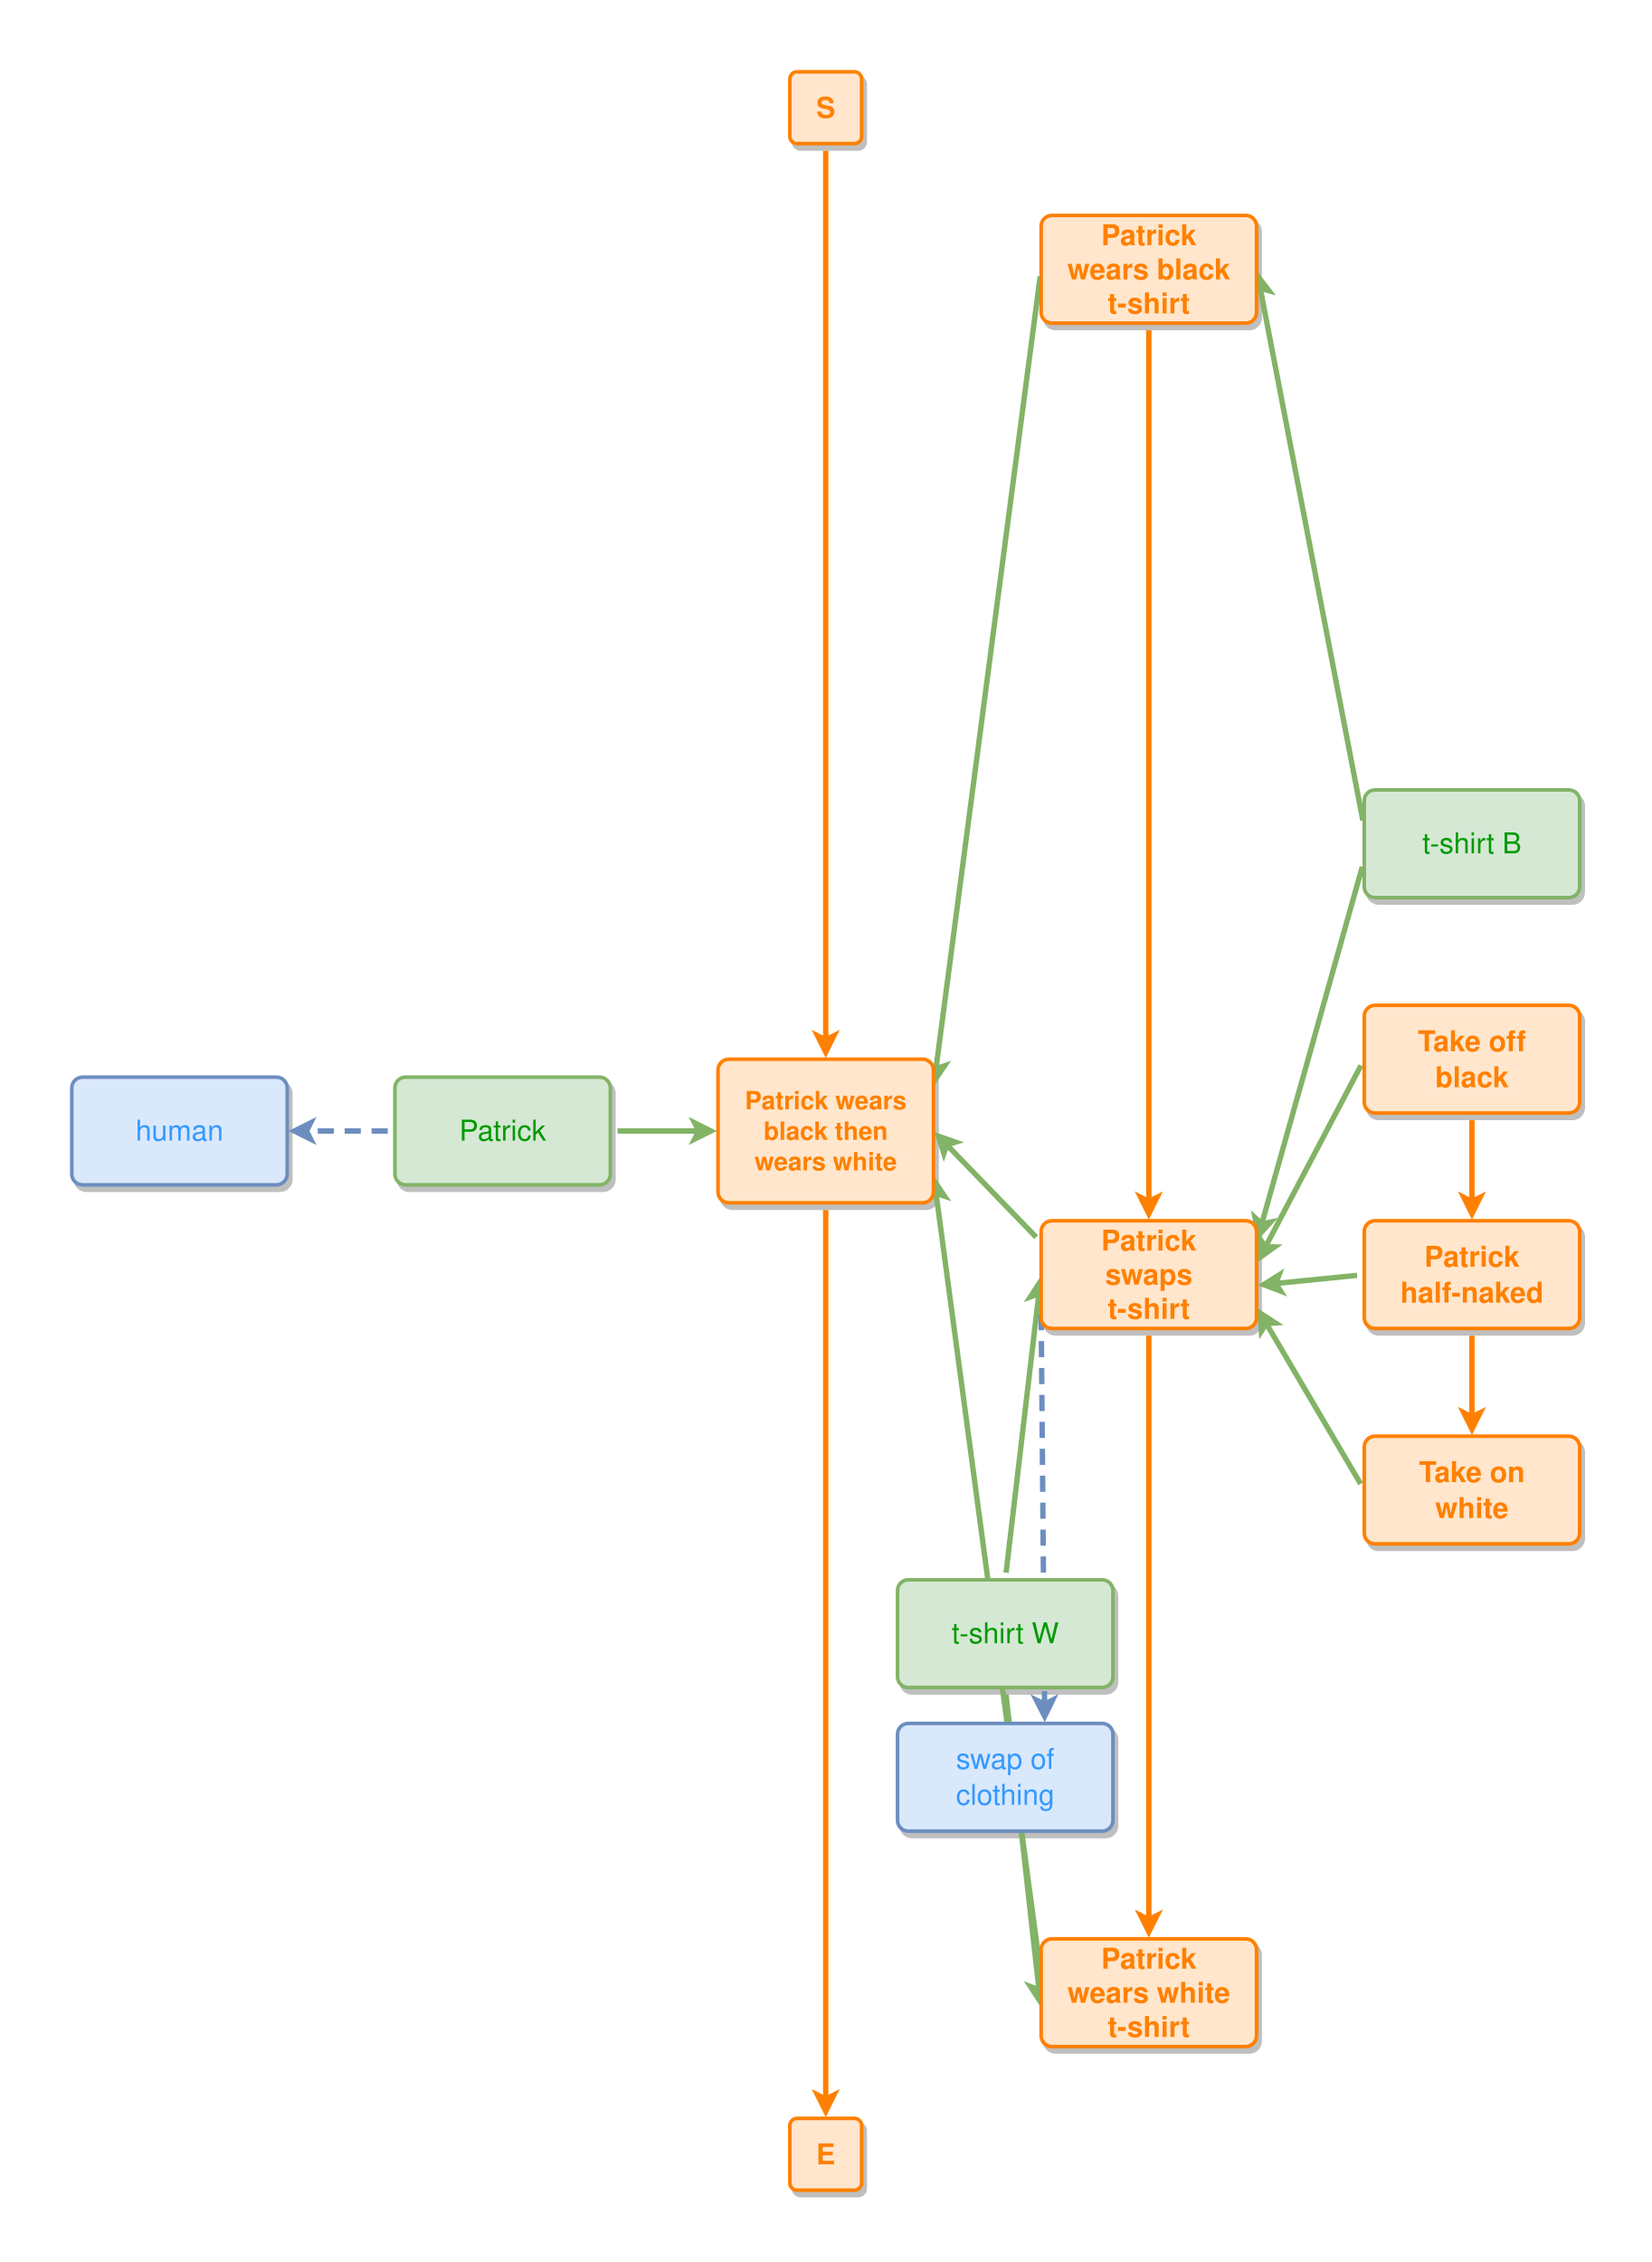
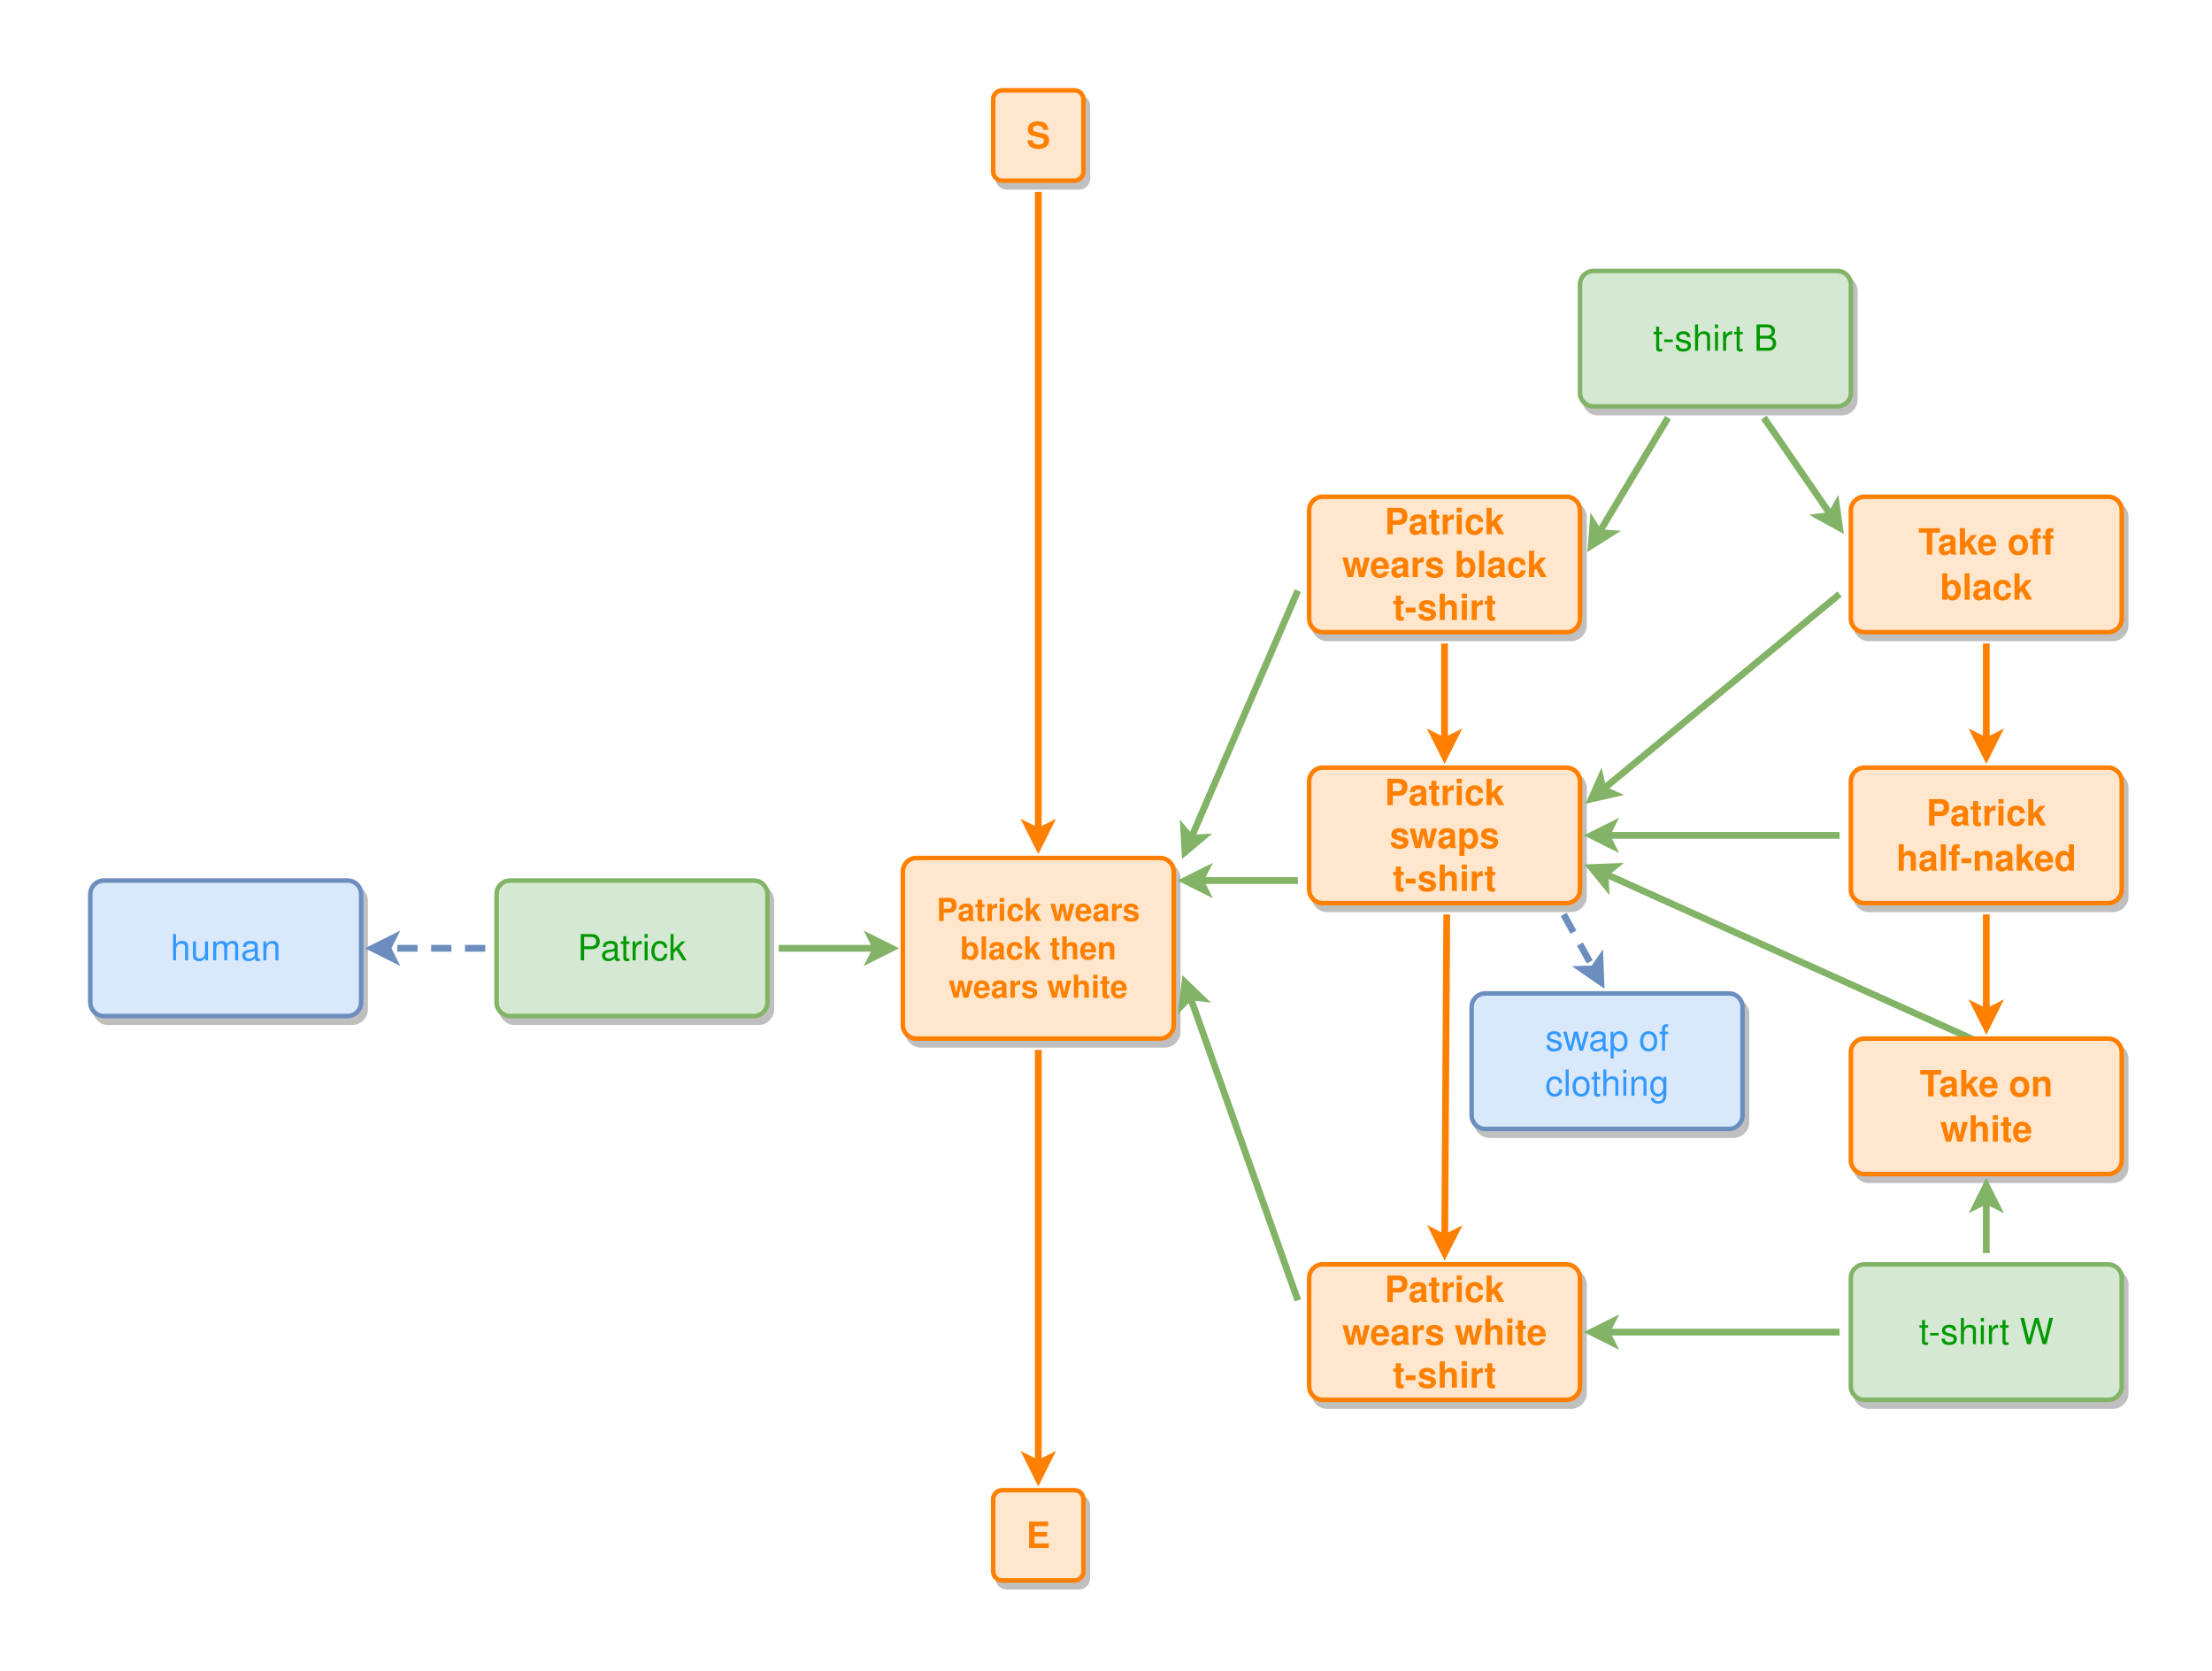
- <svg xmlns="http://www.w3.org/2000/svg" width="920" height="1260" viewBox="0 0 920 1260">
+ <svg xmlns="http://www.w3.org/2000/svg" width="980" height="740" viewBox="0 0 980 740">
  <defs>
  </defs>
  <g id="container-shells">
  </g>
  <g id="node-shadows">
-     <rect x="400" y="590" width="120" height="80" rx="6" ry="6" fill="#000000" stroke="#000000" stroke-width="2" opacity="0.25" transform="translate(2,3)" />
-     <rect x="500" y="880" width="120" height="60" rx="6" ry="6" fill="#000000" stroke="#000000" stroke-width="2" opacity="0.25" transform="translate(2,3)" />
-     <rect x="40" y="600" width="120" height="60" rx="6" ry="6" fill="#000000" stroke="#000000" stroke-width="2" opacity="0.25" transform="translate(2,3)" />
-     <rect x="500" y="960" width="120" height="60" rx="6" ry="6" fill="#000000" stroke="#000000" stroke-width="2" opacity="0.25" transform="translate(2,3)" />
+     <rect x="400" y="380" width="120" height="80" rx="6" ry="6" fill="#000000" stroke="#000000" stroke-width="2" opacity="0.25" transform="translate(2,3)" />
+     <rect x="820" y="560" width="120" height="60" rx="6" ry="6" fill="#000000" stroke="#000000" stroke-width="2" opacity="0.25" transform="translate(2,3)" />
+     <rect x="40" y="390" width="120" height="60" rx="6" ry="6" fill="#000000" stroke="#000000" stroke-width="2" opacity="0.25" transform="translate(2,3)" />
+     <rect x="652" y="440" width="120" height="60" rx="6" ry="6" fill="#000000" stroke="#000000" stroke-width="2" opacity="0.25" transform="translate(2,3)" />
    <rect x="440" y="40" width="40" height="40" rx="4" ry="4" fill="#000000" stroke="#000000" stroke-width="2" opacity="0.25" transform="translate(2,3)" />
-     <rect x="440" y="1180" width="40" height="40" rx="4" ry="4" fill="#000000" stroke="#000000" stroke-width="2" opacity="0.25" transform="translate(2,3)" />
-     <rect x="580" y="120" width="120" height="60" rx="6" ry="6" fill="#000000" stroke="#000000" stroke-width="2" opacity="0.25" transform="translate(2,3)" />
-     <rect x="580" y="680" width="120" height="60" rx="6" ry="6" fill="#000000" stroke="#000000" stroke-width="2" opacity="0.25" transform="translate(2,3)" />
-     <rect x="580" y="1080" width="120" height="60" rx="6" ry="6" fill="#000000" stroke="#000000" stroke-width="2" opacity="0.25" transform="translate(2,3)" />
-     <rect x="760" y="560" width="120" height="60" rx="6" ry="6" fill="#000000" stroke="#000000" stroke-width="2" opacity="0.25" transform="translate(2,3)" />
-     <rect x="760" y="680" width="120" height="60" rx="6" ry="6" fill="#000000" stroke="#000000" stroke-width="2" opacity="0.25" transform="translate(2,3)" />
-     <rect x="760" y="800" width="120" height="60" rx="6" ry="6" fill="#000000" stroke="#000000" stroke-width="2" opacity="0.25" transform="translate(2,3)" />
-     <rect x="220" y="600" width="120" height="60" rx="6" ry="6" fill="#000000" stroke="#000000" stroke-width="2" opacity="0.25" transform="translate(2,3)" />
-     <rect x="760" y="440" width="120" height="60" rx="6" ry="6" fill="#000000" stroke="#000000" stroke-width="2" opacity="0.25" transform="translate(2,3)" />
+     <rect x="440" y="660" width="40" height="40" rx="4" ry="4" fill="#000000" stroke="#000000" stroke-width="2" opacity="0.25" transform="translate(2,3)" />
+     <rect x="580" y="220" width="120" height="60" rx="6" ry="6" fill="#000000" stroke="#000000" stroke-width="2" opacity="0.25" transform="translate(2,3)" />
+     <rect x="580" y="340" width="120" height="60" rx="6" ry="6" fill="#000000" stroke="#000000" stroke-width="2" opacity="0.25" transform="translate(2,3)" />
+     <rect x="580" y="560" width="120" height="60" rx="6" ry="6" fill="#000000" stroke="#000000" stroke-width="2" opacity="0.25" transform="translate(2,3)" />
+     <rect x="820" y="220" width="120" height="60" rx="6" ry="6" fill="#000000" stroke="#000000" stroke-width="2" opacity="0.25" transform="translate(2,3)" />
+     <rect x="820" y="340" width="120" height="60" rx="6" ry="6" fill="#000000" stroke="#000000" stroke-width="2" opacity="0.25" transform="translate(2,3)" />
+     <rect x="820" y="460" width="120" height="60" rx="6" ry="6" fill="#000000" stroke="#000000" stroke-width="2" opacity="0.25" transform="translate(2,3)" />
+     <rect x="220" y="390" width="120" height="60" rx="6" ry="6" fill="#000000" stroke="#000000" stroke-width="2" opacity="0.25" transform="translate(2,3)" />
+     <rect x="700" y="120" width="120" height="60" rx="6" ry="6" fill="#000000" stroke="#000000" stroke-width="2" opacity="0.25" transform="translate(2,3)" />
  </g>
  <g id="edges">
    <g class="edge" data-edge-idx="0" data-edge-base="leadsto" data-edge-from="1" data-edge-to="14">
-       <line x1="460.00" y1="674.00" x2="460.00" y2="1169.25" stroke="#ff8000" stroke-width="3" />
-       <path d="M 460.00 1176.00 L 455.50 1167.00 L 460.00 1169.25 L 464.50 1167.00 Z" fill="#ff8000" stroke="#ff8000" stroke-width="3" stroke-miterlimit="10" />
+       <line x1="460.00" y1="465.00" x2="460.00" y2="648.25" stroke="#ff8000" stroke-width="3" />
+       <path d="M 460.00 655.00 L 455.50 646.00 L 460.00 648.25 L 464.50 646.00 Z" fill="#ff8000" stroke="#ff8000" stroke-width="3" stroke-miterlimit="10" />
    </g>
-     <g class="edge" data-edge-idx="1" data-edge-base="partof" data-edge-from="10" data-edge-to="3">
-       <line x1="560.47" y1="876.03" x2="578.74" y2="720.68" stroke="#82b366" stroke-width="3" />
-       <path d="M 579.53 713.97 L 582.95 723.44 L 578.74 720.68 L 574.01 722.39 Z" fill="#82b366" stroke="#82b366" stroke-width="3" stroke-miterlimit="10" />
+     <g class="edge" data-edge-idx="1" data-edge-base="partof" data-edge-from="10" data-edge-to="4">
+       <line x1="815.00" y1="590.00" x2="711.75" y2="590.00" stroke="#82b366" stroke-width="3" />
+       <path d="M 705.00 590.00 L 714.00 585.50 L 711.75 590.00 L 714.00 594.50 Z" fill="#82b366" stroke="#82b366" stroke-width="3" stroke-miterlimit="10" />
    </g>
-     <g class="edge" data-edge-idx="2" data-edge-base="partof" data-edge-from="10" data-edge-to="4">
-       <line x1="560.44" y1="943.98" x2="578.81" y2="1108.32" stroke="#82b366" stroke-width="3" />
-       <path d="M 579.56 1115.02 L 574.08 1106.58 L 578.81 1108.32 L 583.03 1105.58 Z" fill="#82b366" stroke="#82b366" stroke-width="3" stroke-miterlimit="10" />
+     <g class="edge" data-edge-idx="2" data-edge-base="partof" data-edge-from="10" data-edge-to="7">
+       <line x1="880.00" y1="555.00" x2="880.00" y2="531.75" stroke="#82b366" stroke-width="3" />
+       <path d="M 880.00 525.00 L 884.50 534.00 L 880.00 531.75 L 875.50 534.00 Z" fill="#82b366" stroke="#82b366" stroke-width="3" stroke-miterlimit="10" />
    </g>
    <g class="edge" data-edge-idx="3" data-edge-base="leadsto" data-edge-from="13" data-edge-to="1">
-       <line x1="460.00" y1="84.00" x2="460.00" y2="579.25" stroke="#ff8000" stroke-width="3" />
-       <path d="M 460.00 586.00 L 455.50 577.00 L 460.00 579.25 L 464.50 577.00 Z" fill="#ff8000" stroke="#ff8000" stroke-width="3" stroke-miterlimit="10" />
+       <line x1="460.00" y1="85.00" x2="460.00" y2="368.25" stroke="#ff8000" stroke-width="3" />
+       <path d="M 460.00 375.00 L 455.50 366.00 L 460.00 368.25 L 464.50 366.00 Z" fill="#ff8000" stroke="#ff8000" stroke-width="3" stroke-miterlimit="10" />
    </g>
    <g class="edge" data-edge-idx="4" data-edge-base="partof" data-edge-from="2" data-edge-to="1">
-       <line x1="579.48" y1="153.97" x2="521.40" y2="595.34" stroke="#82b366" stroke-width="3" />
-       <path d="M 520.52 602.03 L 517.23 592.52 L 521.40 595.34 L 526.16 593.70 Z" fill="#82b366" stroke="#82b366" stroke-width="3" stroke-miterlimit="10" />
+       <line x1="575.00" y1="261.58" x2="527.68" y2="371.22" stroke="#82b366" stroke-width="3" />
+       <path d="M 525.00 377.42 L 524.44 367.37 L 527.68 371.22 L 532.70 370.94 Z" fill="#82b366" stroke="#82b366" stroke-width="3" stroke-miterlimit="10" />
    </g>
    <g class="edge" data-edge-idx="5" data-edge-base="leadsto" data-edge-from="2" data-edge-to="3">
-       <line x1="640.00" y1="184.00" x2="640.00" y2="669.25" stroke="#ff8000" stroke-width="3" />
-       <path d="M 640.00 676.00 L 635.50 667.00 L 640.00 669.25 L 644.50 667.00 Z" fill="#ff8000" stroke="#ff8000" stroke-width="3" stroke-miterlimit="10" />
+       <line x1="640.00" y1="285.00" x2="640.00" y2="328.25" stroke="#ff8000" stroke-width="3" />
+       <path d="M 640.00 335.00 L 635.50 326.00 L 640.00 328.25 L 644.50 326.00 Z" fill="#ff8000" stroke="#ff8000" stroke-width="3" stroke-miterlimit="10" />
    </g>
    <g class="edge" data-edge-idx="6" data-edge-base="partof" data-edge-from="3" data-edge-to="1">
-       <line x1="577.22" y1="689.13" x2="527.48" y2="637.72" stroke="#82b366" stroke-width="3" />
-       <path d="M 522.78 632.87 L 532.27 636.21 L 527.48 637.72 L 525.81 642.47 Z" fill="#82b366" stroke="#82b366" stroke-width="3" stroke-miterlimit="10" />
+       <line x1="575.00" y1="390.00" x2="531.75" y2="390.00" stroke="#82b366" stroke-width="3" />
+       <path d="M 525.00 390.00 L 534.00 385.50 L 531.75 390.00 L 534.00 394.50 Z" fill="#82b366" stroke="#82b366" stroke-width="3" stroke-miterlimit="10" />
    </g>
    <g class="edge" data-edge-idx="7" data-edge-base="expresses" data-edge-from="3" data-edge-to="12">
-       <line x1="580.03" y1="732.00" x2="581.91" y2="949.25" stroke="#6c8ebf" stroke-width="3" stroke-dasharray="9 6" />
-       <path d="M 581.97 956.00 L 577.39 947.04 L 581.91 949.25 L 586.39 946.96 Z" fill="#6c8ebf" stroke="#6c8ebf" stroke-width="3" stroke-miterlimit="10" />
+       <line x1="692.75" y1="405.00" x2="706.00" y2="429.09" stroke="#6c8ebf" stroke-width="3" stroke-dasharray="9 6" />
+       <path d="M 709.25 435.00 L 700.97 429.28 L 706.00 429.09 L 708.86 424.95 Z" fill="#6c8ebf" stroke="#6c8ebf" stroke-width="3" stroke-miterlimit="10" />
    </g>
    <g class="edge" data-edge-idx="8" data-edge-base="leadsto" data-edge-from="3" data-edge-to="4">
-       <line x1="640.00" y1="744.00" x2="640.00" y2="1069.25" stroke="#ff8000" stroke-width="3" />
-       <path d="M 640.00 1076.00 L 635.50 1067.00 L 640.00 1069.25 L 644.50 1067.00 Z" fill="#ff8000" stroke="#ff8000" stroke-width="3" stroke-miterlimit="10" />
+       <line x1="640.97" y1="405.00" x2="640.07" y2="548.25" stroke="#ff8000" stroke-width="3" />
+       <path d="M 640.03 555.00 L 635.59 545.97 L 640.07 548.25 L 644.59 546.03 Z" fill="#ff8000" stroke="#ff8000" stroke-width="3" stroke-miterlimit="10" />
    </g>
    <g class="edge" data-edge-idx="9" data-edge-base="partof" data-edge-from="4" data-edge-to="1">
-       <line x1="579.47" y1="1097.04" x2="521.43" y2="664.65" stroke="#82b366" stroke-width="3" />
-       <path d="M 520.53 657.96 L 526.19 666.29 L 521.43 664.65 L 517.27 667.48 Z" fill="#82b366" stroke="#82b366" stroke-width="3" stroke-miterlimit="10" />
+       <line x1="575.00" y1="575.92" x2="527.26" y2="441.44" stroke="#82b366" stroke-width="3" />
+       <path d="M 525.00 435.08 L 532.25 442.06 L 527.26 441.44 L 523.77 445.07 Z" fill="#82b366" stroke="#82b366" stroke-width="3" stroke-miterlimit="10" />
    </g>
    <g class="edge" data-edge-idx="10" data-edge-base="partof" data-edge-from="5" data-edge-to="3">
-       <line x1="758.14" y1="593.54" x2="705.01" y2="694.49" stroke="#82b366" stroke-width="3" />
-       <path d="M 701.86 700.46 L 702.07 690.40 L 705.01 694.49 L 710.04 694.59 Z" fill="#82b366" stroke="#82b366" stroke-width="3" stroke-miterlimit="10" />
+       <line x1="815.00" y1="263.12" x2="710.21" y2="349.58" stroke="#82b366" stroke-width="3" />
+       <path d="M 705.00 353.88 L 709.08 344.68 L 710.21 349.58 L 714.81 351.62 Z" fill="#82b366" stroke="#82b366" stroke-width="3" stroke-miterlimit="10" />
    </g>
    <g class="edge" data-edge-idx="11" data-edge-base="leadsto" data-edge-from="5" data-edge-to="6">
-       <line x1="820.00" y1="624.00" x2="820.00" y2="669.25" stroke="#ff8000" stroke-width="3" />
-       <path d="M 820.00 676.00 L 815.50 667.00 L 820.00 669.25 L 824.50 667.00 Z" fill="#ff8000" stroke="#ff8000" stroke-width="3" stroke-miterlimit="10" />
+       <line x1="880.00" y1="285.00" x2="880.00" y2="328.25" stroke="#ff8000" stroke-width="3" />
+       <path d="M 880.00 335.00 L 875.50 326.00 L 880.00 328.25 L 884.50 326.00 Z" fill="#ff8000" stroke="#ff8000" stroke-width="3" stroke-miterlimit="10" />
    </g>
    <g class="edge" data-edge-idx="12" data-edge-base="partof" data-edge-from="6" data-edge-to="3">
-       <line x1="756.02" y1="710.40" x2="710.70" y2="714.93" stroke="#82b366" stroke-width="3" />
-       <path d="M 703.98 715.60 L 712.49 710.23 L 710.70 714.93 L 713.38 719.18 Z" fill="#82b366" stroke="#82b366" stroke-width="3" stroke-miterlimit="10" />
+       <line x1="815.00" y1="370.00" x2="711.75" y2="370.00" stroke="#82b366" stroke-width="3" />
+       <path d="M 705.00 370.00 L 714.00 365.50 L 711.75 370.00 L 714.00 374.50 Z" fill="#82b366" stroke="#82b366" stroke-width="3" stroke-miterlimit="10" />
    </g>
    <g class="edge" data-edge-idx="13" data-edge-base="leadsto" data-edge-from="6" data-edge-to="7">
-       <line x1="820.00" y1="744.00" x2="820.00" y2="789.25" stroke="#ff8000" stroke-width="3" />
-       <path d="M 820.00 796.00 L 815.50 787.00 L 820.00 789.25 L 824.50 787.00 Z" fill="#ff8000" stroke="#ff8000" stroke-width="3" stroke-miterlimit="10" />
+       <line x1="880.00" y1="405.00" x2="880.00" y2="448.25" stroke="#ff8000" stroke-width="3" />
+       <path d="M 880.00 455.00 L 875.50 446.00 L 880.00 448.25 L 884.50 446.00 Z" fill="#ff8000" stroke="#ff8000" stroke-width="3" stroke-miterlimit="10" />
    </g>
    <g class="edge" data-edge-idx="14" data-edge-base="partof" data-edge-from="7" data-edge-to="3">
-       <line x1="757.97" y1="826.55" x2="705.45" y2="737.27" stroke="#82b366" stroke-width="3" />
-       <path d="M 702.03 731.45 L 710.47 736.92 L 705.45 737.27 L 702.71 741.49 Z" fill="#82b366" stroke="#82b366" stroke-width="3" stroke-miterlimit="10" />
+       <line x1="935.00" y1="487.75" x2="711.16" y2="387.02" stroke="#82b366" stroke-width="3" />
+       <path d="M 705.00 384.25 L 715.05 383.84 L 711.16 387.02 L 711.36 392.05 Z" fill="#82b366" stroke="#82b366" stroke-width="3" stroke-miterlimit="10" />
    </g>
    <g class="edge" data-edge-idx="15" data-edge-base="partof" data-edge-from="8" data-edge-to="1">
-       <line x1="344.00" y1="630.00" x2="389.25" y2="630.00" stroke="#82b366" stroke-width="3" />
-       <path d="M 396.00 630.00 L 387.00 634.50 L 389.25 630.00 L 387.00 625.50 Z" fill="#82b366" stroke="#82b366" stroke-width="3" stroke-miterlimit="10" />
+       <line x1="345.00" y1="420.00" x2="388.25" y2="420.00" stroke="#82b366" stroke-width="3" />
+       <path d="M 395.00 420.00 L 386.00 424.50 L 388.25 420.00 L 386.00 415.50 Z" fill="#82b366" stroke="#82b366" stroke-width="3" stroke-miterlimit="10" />
    </g>
    <g class="edge" data-edge-idx="16" data-edge-base="expresses" data-edge-from="8" data-edge-to="11">
-       <line x1="216.00" y1="630.00" x2="170.75" y2="630.00" stroke="#6c8ebf" stroke-width="3" stroke-dasharray="9 6" />
-       <path d="M 164.00 630.00 L 173.00 625.50 L 170.75 630.00 L 173.00 634.50 Z" fill="#6c8ebf" stroke="#6c8ebf" stroke-width="3" stroke-miterlimit="10" />
+       <line x1="215.00" y1="420.00" x2="171.75" y2="420.00" stroke="#6c8ebf" stroke-width="3" stroke-dasharray="9 6" />
+       <path d="M 165.00 420.00 L 174.00 415.50 L 171.75 420.00 L 174.00 424.50 Z" fill="#6c8ebf" stroke="#6c8ebf" stroke-width="3" stroke-miterlimit="10" />
    </g>
    <g class="edge" data-edge-idx="17" data-edge-base="partof" data-edge-from="9" data-edge-to="2">
-       <line x1="759.24" y1="457.07" x2="702.04" y2="160.56" stroke="#82b366" stroke-width="3" />
-       <path d="M 700.76 153.93 L 706.88 161.91 L 702.04 160.56 L 698.04 163.62 Z" fill="#82b366" stroke="#82b366" stroke-width="3" stroke-miterlimit="10" />
+       <line x1="739.00" y1="185.00" x2="708.47" y2="235.88" stroke="#82b366" stroke-width="3" />
+       <path d="M 705.00 241.67 L 705.77 231.63 L 708.47 235.88 L 713.49 236.26 Z" fill="#82b366" stroke="#82b366" stroke-width="3" stroke-miterlimit="10" />
    </g>
-     <g class="edge" data-edge-idx="18" data-edge-base="partof" data-edge-from="9" data-edge-to="3">
-       <line x1="758.92" y1="482.85" x2="702.91" y2="681.65" stroke="#82b366" stroke-width="3" />
-       <path d="M 701.08 688.15 L 699.19 678.27 L 702.91 681.65 L 707.86 680.71 Z" fill="#82b366" stroke="#82b366" stroke-width="3" stroke-miterlimit="10" />
+     <g class="edge" data-edge-idx="18" data-edge-base="partof" data-edge-from="9" data-edge-to="5">
+       <line x1="781.44" y1="185.00" x2="811.17" y2="228.18" stroke="#82b366" stroke-width="3" />
+       <path d="M 815.00 233.74 L 806.19 228.88 L 811.17 228.18 L 813.60 223.77 Z" fill="#82b366" stroke="#82b366" stroke-width="3" stroke-miterlimit="10" />
    </g>
  </g>
  <g id="nodes">
-     <rect x="400" y="590" width="120" height="80" rx="6" ry="6" fill="#ffe6cc" stroke="#ff8000" stroke-width="2" />
-     <text x="460" y="613" text-anchor="middle" dominant-baseline="middle" font-family="Helvetica,Inter,Segoe UI,Arial" font-size="14" font-weight="bold" fill="#ff8000">Patrick wears</text>
-     <text x="460" y="630" text-anchor="middle" dominant-baseline="middle" font-family="Helvetica,Inter,Segoe UI,Arial" font-size="14" font-weight="bold" fill="#ff8000">black then</text>
-     <text x="460" y="647" text-anchor="middle" dominant-baseline="middle" font-family="Helvetica,Inter,Segoe UI,Arial" font-size="14" font-weight="bold" fill="#ff8000">wears white</text>
-     <rect x="500" y="880" width="120" height="60" rx="6" ry="6" fill="#d5e8d4" stroke="#82b366" stroke-width="2" />
-     <text x="560" y="910" text-anchor="middle" dominant-baseline="middle" font-family="Helvetica,Inter,Segoe UI,Arial" font-size="16" font-weight="normal" fill="#009900">t-shirt W</text>
-     <rect x="40" y="600" width="120" height="60" rx="6" ry="6" fill="#dae8fc" stroke="#6c8ebf" stroke-width="2" />
-     <text x="100" y="630" text-anchor="middle" dominant-baseline="middle" font-family="Helvetica,Inter,Segoe UI,Arial" font-size="16" font-weight="normal" fill="#3399ff">human</text>
-     <rect x="500" y="960" width="120" height="60" rx="6" ry="6" fill="#dae8fc" stroke="#6c8ebf" stroke-width="2" />
-     <text x="560" y="980" text-anchor="middle" dominant-baseline="middle" font-family="Helvetica,Inter,Segoe UI,Arial" font-size="16" font-weight="normal" fill="#3399ff">swap of</text>
-     <text x="560" y="1000" text-anchor="middle" dominant-baseline="middle" font-family="Helvetica,Inter,Segoe UI,Arial" font-size="16" font-weight="normal" fill="#3399ff">clothing</text>
+     <rect x="400" y="380" width="120" height="80" rx="6" ry="6" fill="#ffe6cc" stroke="#ff8000" stroke-width="2" />
+     <text x="460" y="403" text-anchor="middle" dominant-baseline="middle" font-family="Helvetica,Inter,Segoe UI,Arial" font-size="14" font-weight="bold" fill="#ff8000">Patrick wears</text>
+     <text x="460" y="420" text-anchor="middle" dominant-baseline="middle" font-family="Helvetica,Inter,Segoe UI,Arial" font-size="14" font-weight="bold" fill="#ff8000">black then</text>
+     <text x="460" y="437" text-anchor="middle" dominant-baseline="middle" font-family="Helvetica,Inter,Segoe UI,Arial" font-size="14" font-weight="bold" fill="#ff8000">wears white</text>
+     <rect x="820" y="560" width="120" height="60" rx="6" ry="6" fill="#d5e8d4" stroke="#82b366" stroke-width="2" />
+     <text x="880" y="590" text-anchor="middle" dominant-baseline="middle" font-family="Helvetica,Inter,Segoe UI,Arial" font-size="16" font-weight="normal" fill="#009900">t-shirt W</text>
+     <rect x="40" y="390" width="120" height="60" rx="6" ry="6" fill="#dae8fc" stroke="#6c8ebf" stroke-width="2" />
+     <text x="100" y="420" text-anchor="middle" dominant-baseline="middle" font-family="Helvetica,Inter,Segoe UI,Arial" font-size="16" font-weight="normal" fill="#3399ff">human</text>
+     <rect x="652" y="440" width="120" height="60" rx="6" ry="6" fill="#dae8fc" stroke="#6c8ebf" stroke-width="2" />
+     <text x="712" y="460" text-anchor="middle" dominant-baseline="middle" font-family="Helvetica,Inter,Segoe UI,Arial" font-size="16" font-weight="normal" fill="#3399ff">swap of</text>
+     <text x="712" y="480" text-anchor="middle" dominant-baseline="middle" font-family="Helvetica,Inter,Segoe UI,Arial" font-size="16" font-weight="normal" fill="#3399ff">clothing</text>
    <rect x="440" y="40" width="40" height="40" rx="4" ry="4" fill="#ffe6cc" stroke="#ff8000" stroke-width="2" />
    <text x="460" y="60" text-anchor="middle" dominant-baseline="middle" font-family="Helvetica,Inter,Segoe UI,Arial" font-size="16" font-weight="bold" fill="#ff8000">S</text>
-     <rect x="440" y="1180" width="40" height="40" rx="4" ry="4" fill="#ffe6cc" stroke="#ff8000" stroke-width="2" />
-     <text x="460" y="1200" text-anchor="middle" dominant-baseline="middle" font-family="Helvetica,Inter,Segoe UI,Arial" font-size="16" font-weight="bold" fill="#ff8000">E</text>
-     <rect x="580" y="120" width="120" height="60" rx="6" ry="6" fill="#ffe6cc" stroke="#ff8000" stroke-width="2" />
-     <text x="640" y="131" text-anchor="middle" dominant-baseline="middle" font-family="Helvetica,Inter,Segoe UI,Arial" font-size="16" font-weight="bold" fill="#ff8000">Patrick</text>
-     <text x="640" y="150" text-anchor="middle" dominant-baseline="middle" font-family="Helvetica,Inter,Segoe UI,Arial" font-size="16" font-weight="bold" fill="#ff8000">wears black</text>
-     <text x="640" y="169" text-anchor="middle" dominant-baseline="middle" font-family="Helvetica,Inter,Segoe UI,Arial" font-size="16" font-weight="bold" fill="#ff8000">t-shirt</text>
-     <rect x="580" y="680" width="120" height="60" rx="6" ry="6" fill="#ffe6cc" stroke="#ff8000" stroke-width="2" />
-     <text x="640" y="691" text-anchor="middle" dominant-baseline="middle" font-family="Helvetica,Inter,Segoe UI,Arial" font-size="16" font-weight="bold" fill="#ff8000">Patrick</text>
-     <text x="640" y="710" text-anchor="middle" dominant-baseline="middle" font-family="Helvetica,Inter,Segoe UI,Arial" font-size="16" font-weight="bold" fill="#ff8000">swaps</text>
-     <text x="640" y="729" text-anchor="middle" dominant-baseline="middle" font-family="Helvetica,Inter,Segoe UI,Arial" font-size="16" font-weight="bold" fill="#ff8000">t-shirt</text>
-     <rect x="580" y="1080" width="120" height="60" rx="6" ry="6" fill="#ffe6cc" stroke="#ff8000" stroke-width="2" />
-     <text x="640" y="1091" text-anchor="middle" dominant-baseline="middle" font-family="Helvetica,Inter,Segoe UI,Arial" font-size="16" font-weight="bold" fill="#ff8000">Patrick</text>
-     <text x="640" y="1110" text-anchor="middle" dominant-baseline="middle" font-family="Helvetica,Inter,Segoe UI,Arial" font-size="16" font-weight="bold" fill="#ff8000">wears white</text>
-     <text x="640" y="1129" text-anchor="middle" dominant-baseline="middle" font-family="Helvetica,Inter,Segoe UI,Arial" font-size="16" font-weight="bold" fill="#ff8000">t-shirt</text>
-     <rect x="760" y="560" width="120" height="60" rx="6" ry="6" fill="#ffe6cc" stroke="#ff8000" stroke-width="2" />
-     <text x="820" y="580" text-anchor="middle" dominant-baseline="middle" font-family="Helvetica,Inter,Segoe UI,Arial" font-size="16" font-weight="bold" fill="#ff8000">Take off</text>
-     <text x="820" y="600" text-anchor="middle" dominant-baseline="middle" font-family="Helvetica,Inter,Segoe UI,Arial" font-size="16" font-weight="bold" fill="#ff8000">black</text>
-     <rect x="760" y="680" width="120" height="60" rx="6" ry="6" fill="#ffe6cc" stroke="#ff8000" stroke-width="2" />
-     <text x="820" y="700" text-anchor="middle" dominant-baseline="middle" font-family="Helvetica,Inter,Segoe UI,Arial" font-size="16" font-weight="bold" fill="#ff8000">Patrick</text>
-     <text x="820" y="720" text-anchor="middle" dominant-baseline="middle" font-family="Helvetica,Inter,Segoe UI,Arial" font-size="16" font-weight="bold" fill="#ff8000">half-naked</text>
-     <rect x="760" y="800" width="120" height="60" rx="6" ry="6" fill="#ffe6cc" stroke="#ff8000" stroke-width="2" />
-     <text x="820" y="820" text-anchor="middle" dominant-baseline="middle" font-family="Helvetica,Inter,Segoe UI,Arial" font-size="16" font-weight="bold" fill="#ff8000">Take on</text>
-     <text x="820" y="840" text-anchor="middle" dominant-baseline="middle" font-family="Helvetica,Inter,Segoe UI,Arial" font-size="16" font-weight="bold" fill="#ff8000">white</text>
-     <rect x="220" y="600" width="120" height="60" rx="6" ry="6" fill="#d5e8d4" stroke="#82b366" stroke-width="2" />
-     <text x="280" y="630" text-anchor="middle" dominant-baseline="middle" font-family="Helvetica,Inter,Segoe UI,Arial" font-size="16" font-weight="normal" fill="#009900">Patrick</text>
-     <rect x="760" y="440" width="120" height="60" rx="6" ry="6" fill="#d5e8d4" stroke="#82b366" stroke-width="2" />
-     <text x="820" y="470" text-anchor="middle" dominant-baseline="middle" font-family="Helvetica,Inter,Segoe UI,Arial" font-size="16" font-weight="normal" fill="#009900">t-shirt B</text>
+     <rect x="440" y="660" width="40" height="40" rx="4" ry="4" fill="#ffe6cc" stroke="#ff8000" stroke-width="2" />
+     <text x="460" y="680" text-anchor="middle" dominant-baseline="middle" font-family="Helvetica,Inter,Segoe UI,Arial" font-size="16" font-weight="bold" fill="#ff8000">E</text>
+     <rect x="580" y="220" width="120" height="60" rx="6" ry="6" fill="#ffe6cc" stroke="#ff8000" stroke-width="2" />
+     <text x="640" y="231" text-anchor="middle" dominant-baseline="middle" font-family="Helvetica,Inter,Segoe UI,Arial" font-size="16" font-weight="bold" fill="#ff8000">Patrick</text>
+     <text x="640" y="250" text-anchor="middle" dominant-baseline="middle" font-family="Helvetica,Inter,Segoe UI,Arial" font-size="16" font-weight="bold" fill="#ff8000">wears black</text>
+     <text x="640" y="269" text-anchor="middle" dominant-baseline="middle" font-family="Helvetica,Inter,Segoe UI,Arial" font-size="16" font-weight="bold" fill="#ff8000">t-shirt</text>
+     <rect x="580" y="340" width="120" height="60" rx="6" ry="6" fill="#ffe6cc" stroke="#ff8000" stroke-width="2" />
+     <text x="640" y="351" text-anchor="middle" dominant-baseline="middle" font-family="Helvetica,Inter,Segoe UI,Arial" font-size="16" font-weight="bold" fill="#ff8000">Patrick</text>
+     <text x="640" y="370" text-anchor="middle" dominant-baseline="middle" font-family="Helvetica,Inter,Segoe UI,Arial" font-size="16" font-weight="bold" fill="#ff8000">swaps</text>
+     <text x="640" y="389" text-anchor="middle" dominant-baseline="middle" font-family="Helvetica,Inter,Segoe UI,Arial" font-size="16" font-weight="bold" fill="#ff8000">t-shirt</text>
+     <rect x="580" y="560" width="120" height="60" rx="6" ry="6" fill="#ffe6cc" stroke="#ff8000" stroke-width="2" />
+     <text x="640" y="571" text-anchor="middle" dominant-baseline="middle" font-family="Helvetica,Inter,Segoe UI,Arial" font-size="16" font-weight="bold" fill="#ff8000">Patrick</text>
+     <text x="640" y="590" text-anchor="middle" dominant-baseline="middle" font-family="Helvetica,Inter,Segoe UI,Arial" font-size="16" font-weight="bold" fill="#ff8000">wears white</text>
+     <text x="640" y="609" text-anchor="middle" dominant-baseline="middle" font-family="Helvetica,Inter,Segoe UI,Arial" font-size="16" font-weight="bold" fill="#ff8000">t-shirt</text>
+     <rect x="820" y="220" width="120" height="60" rx="6" ry="6" fill="#ffe6cc" stroke="#ff8000" stroke-width="2" />
+     <text x="880" y="240" text-anchor="middle" dominant-baseline="middle" font-family="Helvetica,Inter,Segoe UI,Arial" font-size="16" font-weight="bold" fill="#ff8000">Take off</text>
+     <text x="880" y="260" text-anchor="middle" dominant-baseline="middle" font-family="Helvetica,Inter,Segoe UI,Arial" font-size="16" font-weight="bold" fill="#ff8000">black</text>
+     <rect x="820" y="340" width="120" height="60" rx="6" ry="6" fill="#ffe6cc" stroke="#ff8000" stroke-width="2" />
+     <text x="880" y="360" text-anchor="middle" dominant-baseline="middle" font-family="Helvetica,Inter,Segoe UI,Arial" font-size="16" font-weight="bold" fill="#ff8000">Patrick</text>
+     <text x="880" y="380" text-anchor="middle" dominant-baseline="middle" font-family="Helvetica,Inter,Segoe UI,Arial" font-size="16" font-weight="bold" fill="#ff8000">half-naked</text>
+     <rect x="820" y="460" width="120" height="60" rx="6" ry="6" fill="#ffe6cc" stroke="#ff8000" stroke-width="2" />
+     <text x="880" y="480" text-anchor="middle" dominant-baseline="middle" font-family="Helvetica,Inter,Segoe UI,Arial" font-size="16" font-weight="bold" fill="#ff8000">Take on</text>
+     <text x="880" y="500" text-anchor="middle" dominant-baseline="middle" font-family="Helvetica,Inter,Segoe UI,Arial" font-size="16" font-weight="bold" fill="#ff8000">white</text>
+     <rect x="220" y="390" width="120" height="60" rx="6" ry="6" fill="#d5e8d4" stroke="#82b366" stroke-width="2" />
+     <text x="280" y="420" text-anchor="middle" dominant-baseline="middle" font-family="Helvetica,Inter,Segoe UI,Arial" font-size="16" font-weight="normal" fill="#009900">Patrick</text>
+     <rect x="700" y="120" width="120" height="60" rx="6" ry="6" fill="#d5e8d4" stroke="#82b366" stroke-width="2" />
+     <text x="760" y="150" text-anchor="middle" dominant-baseline="middle" font-family="Helvetica,Inter,Segoe UI,Arial" font-size="16" font-weight="normal" fill="#009900">t-shirt B</text>
  </g>
</svg>
